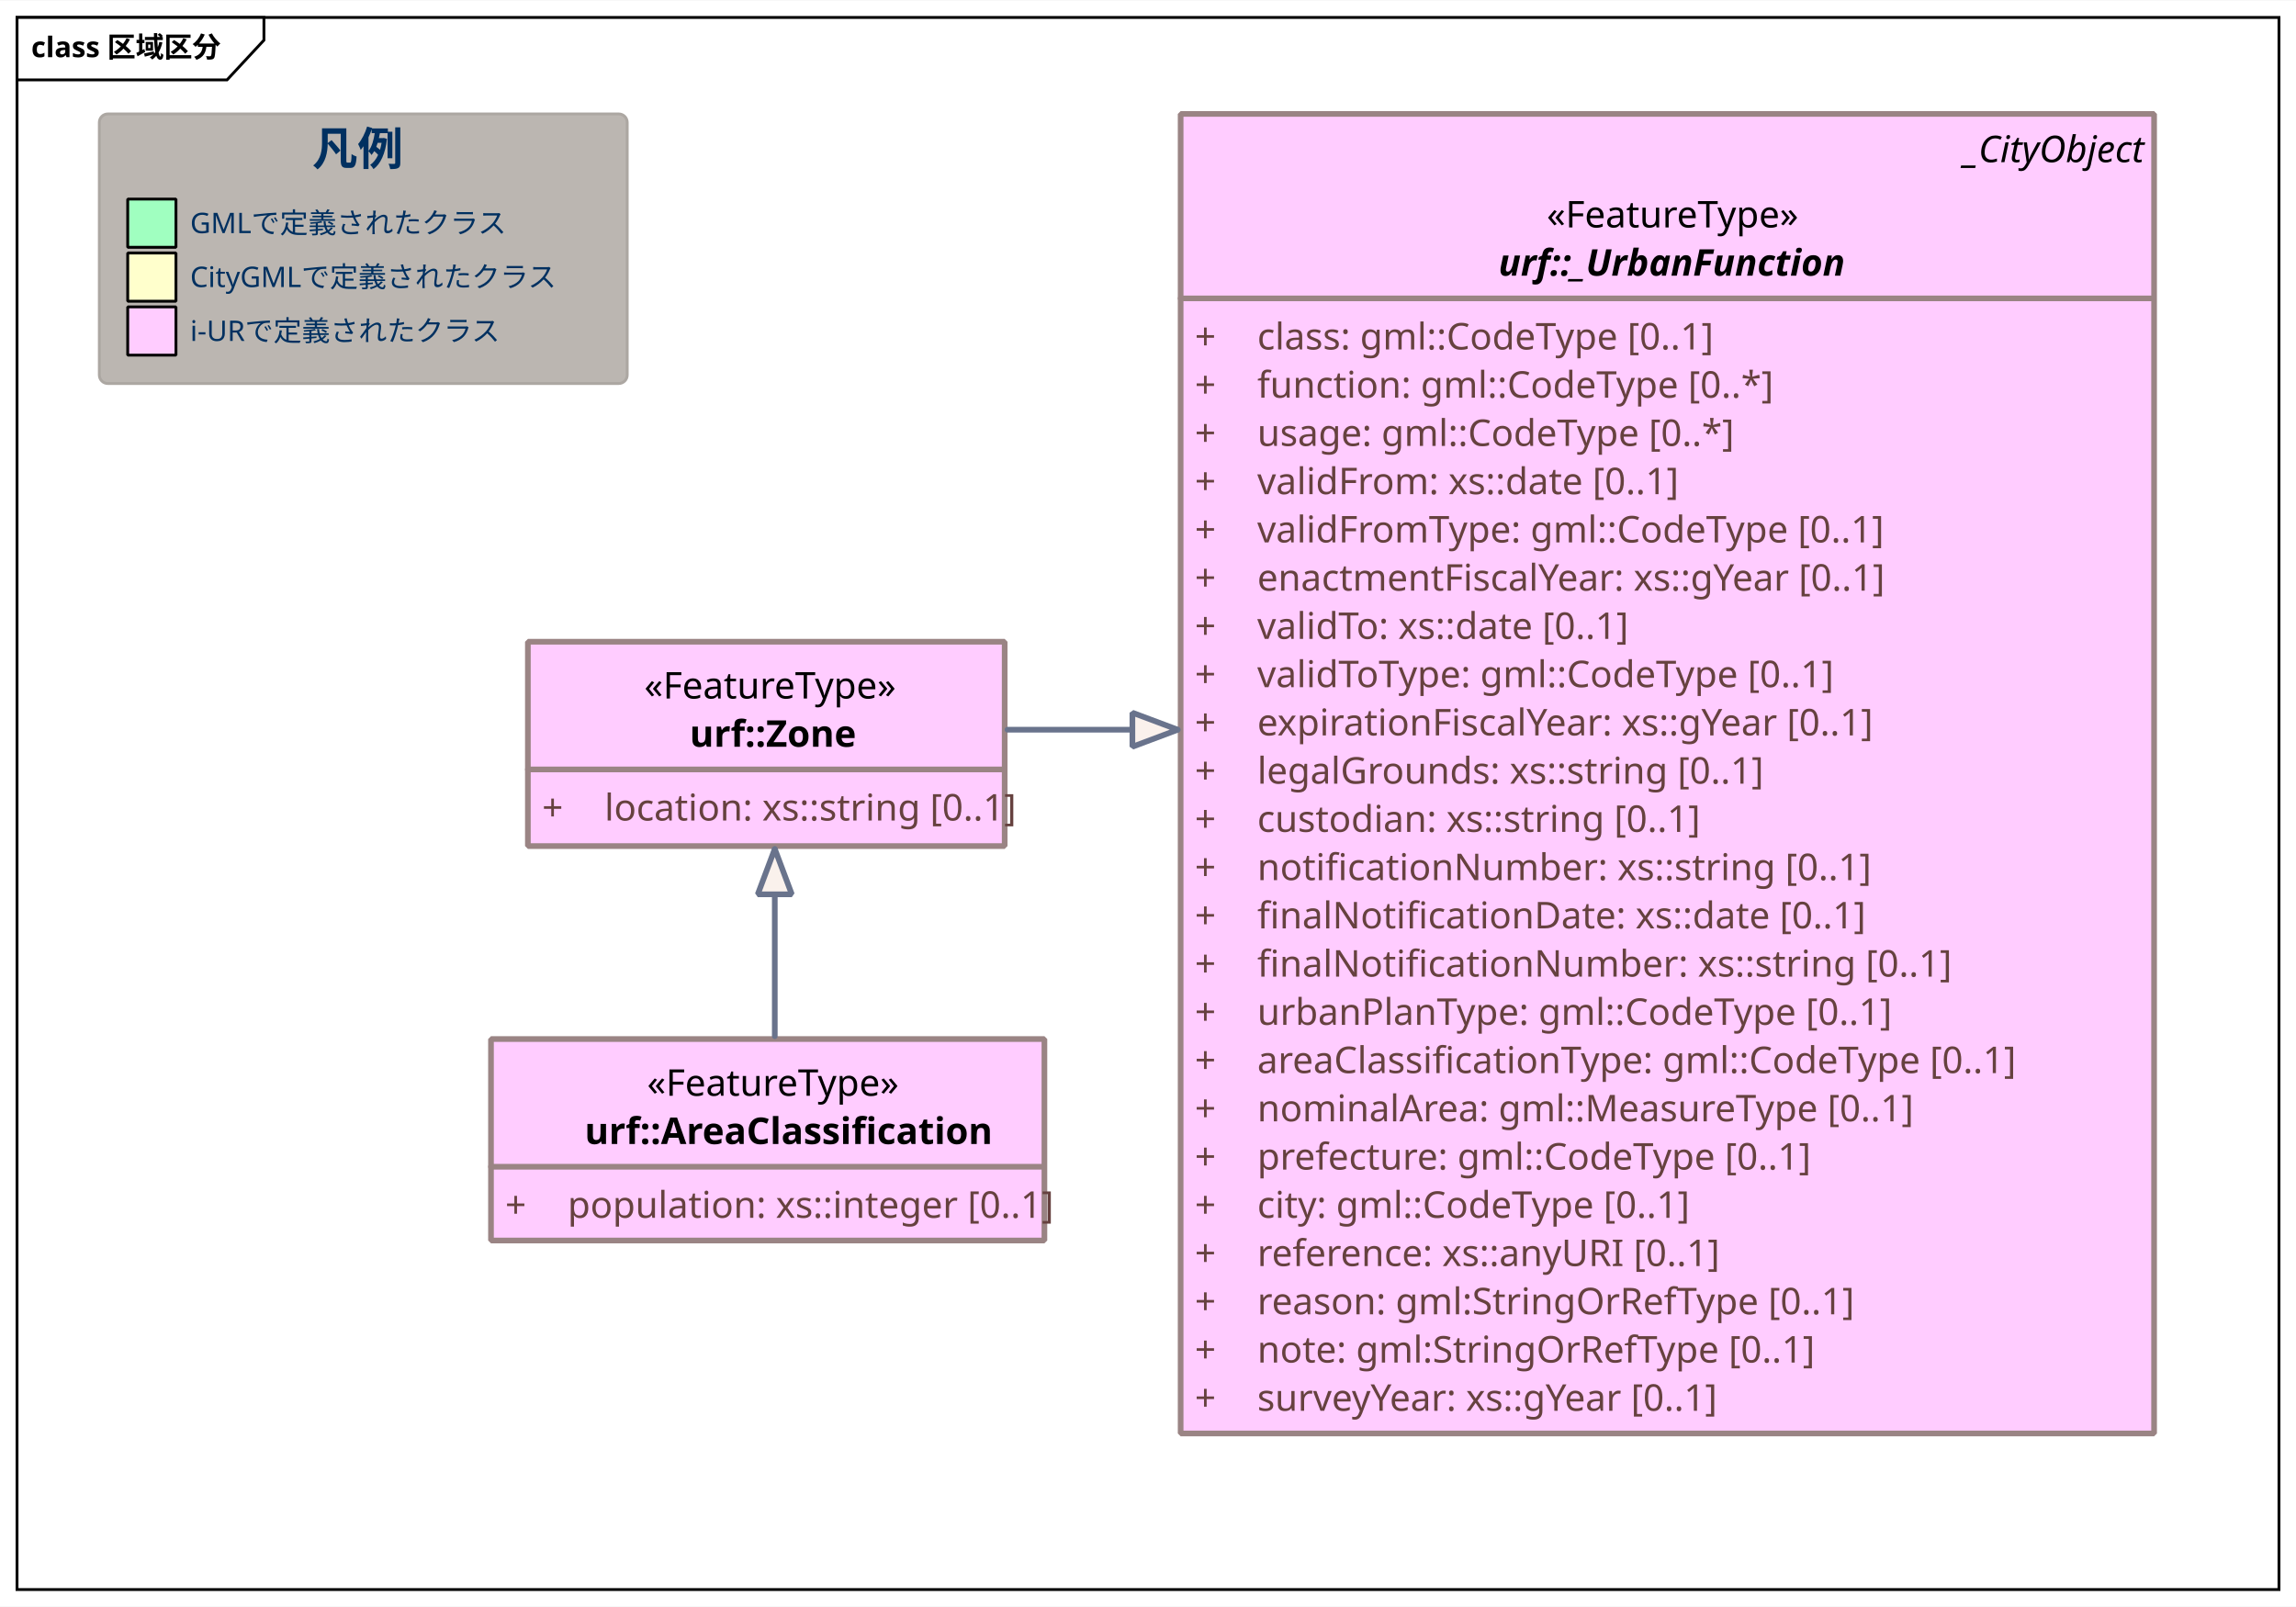
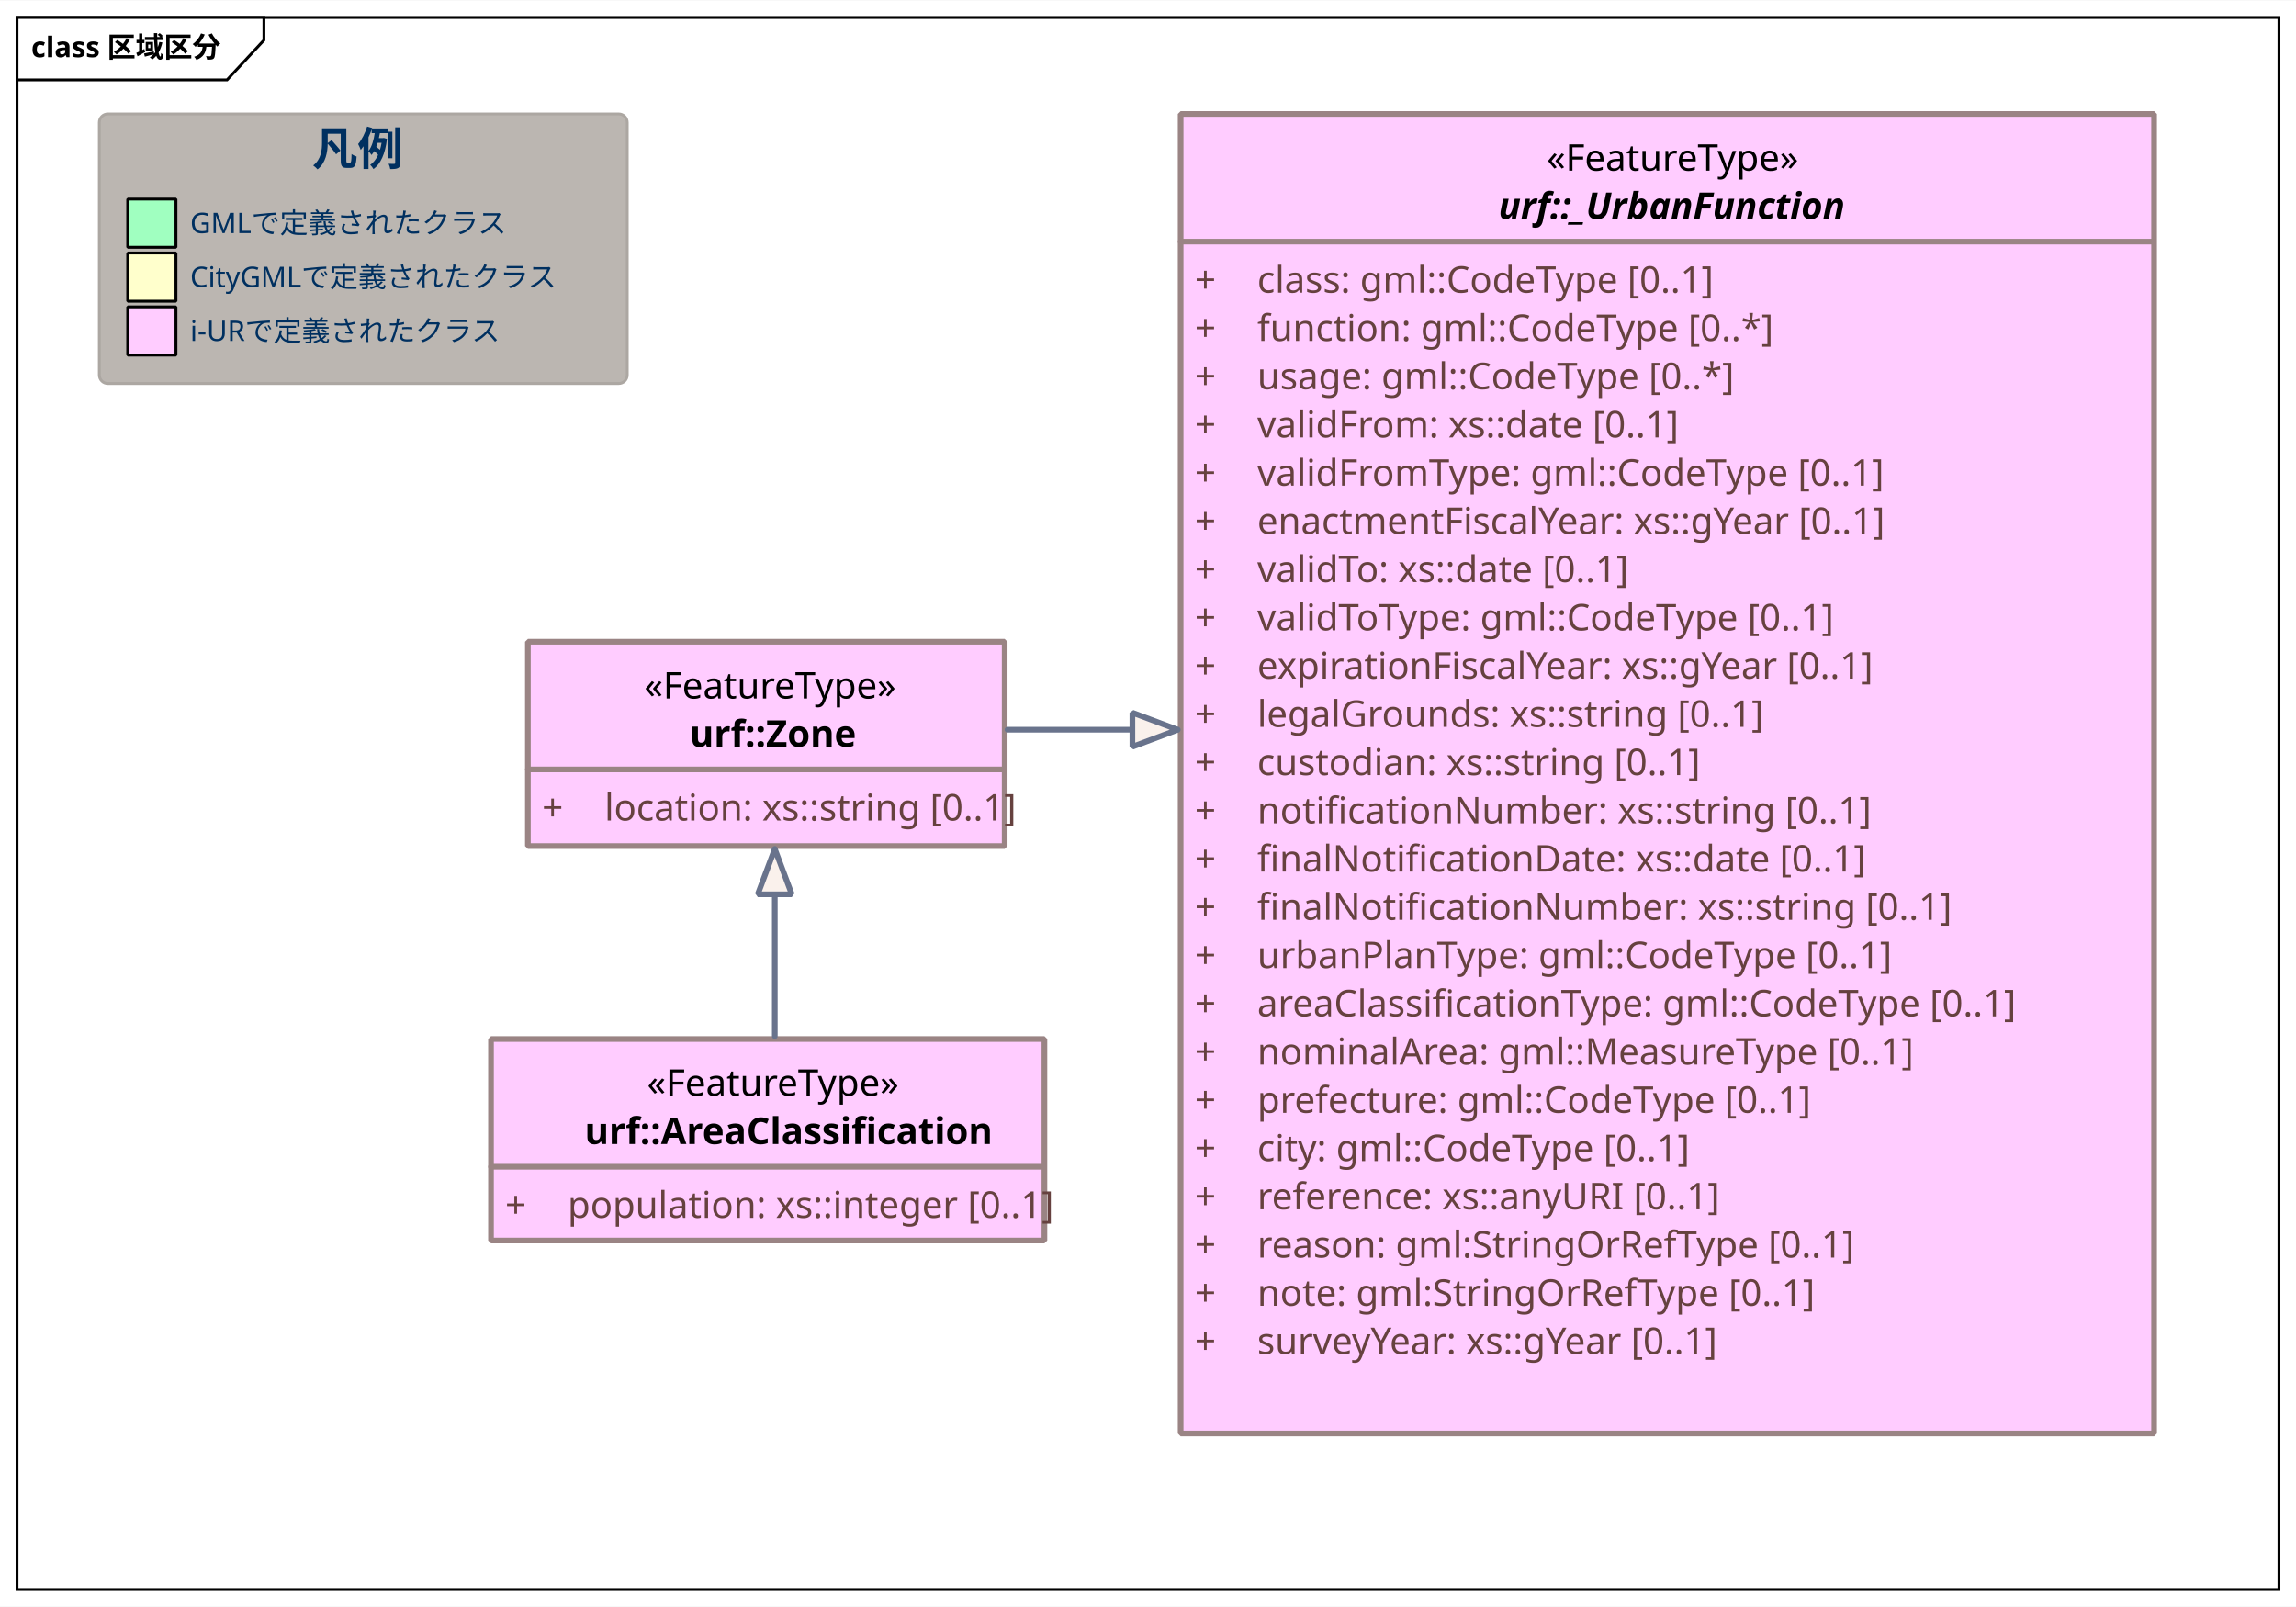
<svg xmlns="http://www.w3.org/2000/svg" width="21.40cm" height="14.98cm" viewBox="0 0 809 566">
  <g style="fill:#FFFFFF;fill-opacity:1.00;">
    <rect x="0" y="0" width="809" height="566" shape-rendering="auto" />
  </g>
  <g style="stroke-width:1;stroke-linecap:square;stroke-linejoin:miter; fill:#000000;fill-opacity:0.00; stroke:#000000; stroke-opacity:1.00">
    <path d="M 6 6 L 6 560 L 803 560 L 803 6 L 6 6" shape-rendering="auto" />
  </g>
  <g style="stroke-width:1;stroke-linecap:square;stroke-linejoin:miter; fill:#FFFFFF;fill-opacity:1.00; stroke:#000000; stroke-opacity:1.00">
    <polygon points="6 28 80 28 93 14 93 6 6 6 6 28" shape-rendering="auto" style="fill-rule:evenodd;" />
  </g>
  <g style="stroke-width:1;stroke-linecap:square;stroke-linejoin:miter; fill:#000000;fill-opacity:1.00; stroke:#000000; stroke-opacity:0.00">
    <text x="11.00" y="20.00" textLength="67" style="font-family:メイリオ; font-weight:700; font-style:normal; font-size:10px; fill:#000000;fill-opacity:1.00; stroke:#000000; stroke-opacity:0.00 stroke-width:0; white-space: pre;" xml:space="preserve" transform="rotate(-0.00 11.00 20.00)">class 区域区分</text>
  </g>
  <g style="stroke-width:2;stroke-linecap:round;stroke-linejoin:bevel; fill:#FFCCFF;fill-opacity:1.00; stroke:#9A8484; stroke-opacity:1.00">
    <rect x="416" y="40" width="343" height="465" rx="0.00" shape-rendering="auto" />
  </g>
  <g style="stroke-width:1;stroke-linecap:round;stroke-linejoin:bevel; fill:#000000;fill-opacity:1.00; stroke:#000000; stroke-opacity:0.00">
-     <text x="692.00" y="57.00" textLength="64" style="font-family:Yu Gothic UI; font-weight:400; font-style:italic; font-size:13px; fill:#000000;fill-opacity:1.00; stroke:#000000; stroke-opacity:0.00 stroke-width:0; white-space: pre;" xml:space="preserve" transform="rotate(-0.00 692.00 57.00)">_CityObject</text>
-     <text x="545.00" y="80.00" textLength="85" style="font-family:Yu Gothic UI; font-weight:400; font-style:normal; font-size:13px; fill:#000000;fill-opacity:1.00; stroke:#000000; stroke-opacity:0.00 stroke-width:0; white-space: pre;" xml:space="preserve" transform="rotate(-0.00 545.00 80.00)">«FeatureType»</text>
-     <text x="528.00" y="97.00" textLength="118" style="font-family:Yu Gothic UI; font-weight:700; font-style:italic; font-size:13px; fill:#000000;fill-opacity:1.00; stroke:#000000; stroke-opacity:0.00 stroke-width:0; white-space: pre;" xml:space="preserve" transform="rotate(-0.00 528.00 97.00)">urf::_UrbanFunction</text>
+     <text x="545.00" y="60.00" textLength="85" style="font-family:Yu Gothic UI; font-weight:400; font-style:normal; font-size:13px; fill:#000000;fill-opacity:1.00; stroke:#000000; stroke-opacity:0.00 stroke-width:0; white-space: pre;" xml:space="preserve" transform="rotate(-0.00 545.00 60.00)">«FeatureType»</text>
+     <text x="528.00" y="77.00" textLength="118" style="font-family:Yu Gothic UI; font-weight:700; font-style:italic; font-size:13px; fill:#000000;fill-opacity:1.00; stroke:#000000; stroke-opacity:0.00 stroke-width:0; white-space: pre;" xml:space="preserve" transform="rotate(-0.00 528.00 77.00)">urf::_UrbanFunction</text>
  </g>
  <g style="stroke-width:2;stroke-linecap:round;stroke-linejoin:bevel; fill:#000000;fill-opacity:0.00; stroke:#9A8484; stroke-opacity:1.00">
-     <path d="M 416 105 L 758 105" shape-rendering="auto" />
+     <path d="M 416 85 L 758 85" shape-rendering="auto" />
  </g>
  <g style="stroke-width:1;stroke-linecap:round;stroke-linejoin:bevel; fill:#66413F;fill-opacity:1.00; stroke:#000000; stroke-opacity:0.00">
-     <text x="421.00" y="123.00" textLength="13" style="font-family:Yu Gothic UI; font-weight:400; font-style:normal; font-size:13px; fill:#66413F;fill-opacity:1.00; stroke:#000000; stroke-opacity:0.00 stroke-width:0; white-space: pre;" xml:space="preserve" transform="rotate(-0.00 421.00 123.00)">+ </text>
-     <text x="443.00" y="123.00" textLength="154" style="font-family:Yu Gothic UI; font-weight:400; font-style:normal; font-size:13px; fill:#66413F;fill-opacity:1.00; stroke:#000000; stroke-opacity:0.00 stroke-width:0; white-space: pre;" xml:space="preserve" transform="rotate(-0.00 443.00 123.00)">class: gml::CodeType [0..1]</text>
-     <text x="421.00" y="140.00" textLength="13" style="font-family:Yu Gothic UI; font-weight:400; font-style:normal; font-size:13px; fill:#66413F;fill-opacity:1.00; stroke:#000000; stroke-opacity:0.00 stroke-width:0; white-space: pre;" xml:space="preserve" transform="rotate(-0.00 421.00 140.00)">+ </text>
-     <text x="443.00" y="140.00" textLength="170" style="font-family:Yu Gothic UI; font-weight:400; font-style:normal; font-size:13px; fill:#66413F;fill-opacity:1.00; stroke:#000000; stroke-opacity:0.00 stroke-width:0; white-space: pre;" xml:space="preserve" transform="rotate(-0.00 443.00 140.00)">function: gml::CodeType [0..*]</text>
-     <text x="421.00" y="157.00" textLength="13" style="font-family:Yu Gothic UI; font-weight:400; font-style:normal; font-size:13px; fill:#66413F;fill-opacity:1.00; stroke:#000000; stroke-opacity:0.00 stroke-width:0; white-space: pre;" xml:space="preserve" transform="rotate(-0.00 421.00 157.00)">+ </text>
-     <text x="443.00" y="157.00" textLength="159" style="font-family:Yu Gothic UI; font-weight:400; font-style:normal; font-size:13px; fill:#66413F;fill-opacity:1.00; stroke:#000000; stroke-opacity:0.00 stroke-width:0; white-space: pre;" xml:space="preserve" transform="rotate(-0.00 443.00 157.00)">usage: gml::CodeType [0..*]</text>
-     <text x="421.00" y="174.00" textLength="13" style="font-family:Yu Gothic UI; font-weight:400; font-style:normal; font-size:13px; fill:#66413F;fill-opacity:1.00; stroke:#000000; stroke-opacity:0.00 stroke-width:0; white-space: pre;" xml:space="preserve" transform="rotate(-0.00 421.00 174.00)">+ </text>
-     <text x="443.00" y="174.00" textLength="140" style="font-family:Yu Gothic UI; font-weight:400; font-style:normal; font-size:13px; fill:#66413F;fill-opacity:1.00; stroke:#000000; stroke-opacity:0.00 stroke-width:0; white-space: pre;" xml:space="preserve" transform="rotate(-0.00 443.00 174.00)">validFrom: xs::date [0..1]</text>
-     <text x="421.00" y="191.00" textLength="13" style="font-family:Yu Gothic UI; font-weight:400; font-style:normal; font-size:13px; fill:#66413F;fill-opacity:1.00; stroke:#000000; stroke-opacity:0.00 stroke-width:0; white-space: pre;" xml:space="preserve" transform="rotate(-0.00 421.00 191.00)">+ </text>
-     <text x="443.00" y="191.00" textLength="211" style="font-family:Yu Gothic UI; font-weight:400; font-style:normal; font-size:13px; fill:#66413F;fill-opacity:1.00; stroke:#000000; stroke-opacity:0.00 stroke-width:0; white-space: pre;" xml:space="preserve" transform="rotate(-0.00 443.00 191.00)">validFromType: gml::CodeType [0..1]</text>
-     <text x="421.00" y="208.00" textLength="13" style="font-family:Yu Gothic UI; font-weight:400; font-style:normal; font-size:13px; fill:#66413F;fill-opacity:1.00; stroke:#000000; stroke-opacity:0.00 stroke-width:0; white-space: pre;" xml:space="preserve" transform="rotate(-0.00 421.00 208.00)">+ </text>
-     <text x="443.00" y="208.00" textLength="208" style="font-family:Yu Gothic UI; font-weight:400; font-style:normal; font-size:13px; fill:#66413F;fill-opacity:1.00; stroke:#000000; stroke-opacity:0.00 stroke-width:0; white-space: pre;" xml:space="preserve" transform="rotate(-0.00 443.00 208.00)">enactmentFiscalYear: xs::gYear [0..1]</text>
-     <text x="421.00" y="225.00" textLength="13" style="font-family:Yu Gothic UI; font-weight:400; font-style:normal; font-size:13px; fill:#66413F;fill-opacity:1.00; stroke:#000000; stroke-opacity:0.00 stroke-width:0; white-space: pre;" xml:space="preserve" transform="rotate(-0.00 421.00 225.00)">+ </text>
-     <text x="443.00" y="225.00" textLength="125" style="font-family:Yu Gothic UI; font-weight:400; font-style:normal; font-size:13px; fill:#66413F;fill-opacity:1.00; stroke:#000000; stroke-opacity:0.00 stroke-width:0; white-space: pre;" xml:space="preserve" transform="rotate(-0.00 443.00 225.00)">validTo: xs::date [0..1]</text>
-     <text x="421.00" y="242.00" textLength="13" style="font-family:Yu Gothic UI; font-weight:400; font-style:normal; font-size:13px; fill:#66413F;fill-opacity:1.00; stroke:#000000; stroke-opacity:0.00 stroke-width:0; white-space: pre;" xml:space="preserve" transform="rotate(-0.00 421.00 242.00)">+ </text>
-     <text x="443.00" y="242.00" textLength="196" style="font-family:Yu Gothic UI; font-weight:400; font-style:normal; font-size:13px; fill:#66413F;fill-opacity:1.00; stroke:#000000; stroke-opacity:0.00 stroke-width:0; white-space: pre;" xml:space="preserve" transform="rotate(-0.00 443.00 242.00)">validToType: gml::CodeType [0..1]</text>
-     <text x="421.00" y="259.00" textLength="13" style="font-family:Yu Gothic UI; font-weight:400; font-style:normal; font-size:13px; fill:#66413F;fill-opacity:1.00; stroke:#000000; stroke-opacity:0.00 stroke-width:0; white-space: pre;" xml:space="preserve" transform="rotate(-0.00 421.00 259.00)">+ </text>
-     <text x="443.00" y="259.00" textLength="206" style="font-family:Yu Gothic UI; font-weight:400; font-style:normal; font-size:13px; fill:#66413F;fill-opacity:1.00; stroke:#000000; stroke-opacity:0.00 stroke-width:0; white-space: pre;" xml:space="preserve" transform="rotate(-0.00 443.00 259.00)">expirationFiscalYear: xs::gYear [0..1]</text>
-     <text x="421.00" y="276.00" textLength="13" style="font-family:Yu Gothic UI; font-weight:400; font-style:normal; font-size:13px; fill:#66413F;fill-opacity:1.00; stroke:#000000; stroke-opacity:0.00 stroke-width:0; white-space: pre;" xml:space="preserve" transform="rotate(-0.00 421.00 276.00)">+ </text>
-     <text x="443.00" y="276.00" textLength="168" style="font-family:Yu Gothic UI; font-weight:400; font-style:normal; font-size:13px; fill:#66413F;fill-opacity:1.00; stroke:#000000; stroke-opacity:0.00 stroke-width:0; white-space: pre;" xml:space="preserve" transform="rotate(-0.00 443.00 276.00)">legalGrounds: xs::string [0..1]</text>
-     <text x="421.00" y="293.00" textLength="13" style="font-family:Yu Gothic UI; font-weight:400; font-style:normal; font-size:13px; fill:#66413F;fill-opacity:1.00; stroke:#000000; stroke-opacity:0.00 stroke-width:0; white-space: pre;" xml:space="preserve" transform="rotate(-0.00 421.00 293.00)">+ </text>
-     <text x="443.00" y="293.00" textLength="146" style="font-family:Yu Gothic UI; font-weight:400; font-style:normal; font-size:13px; fill:#66413F;fill-opacity:1.00; stroke:#000000; stroke-opacity:0.00 stroke-width:0; white-space: pre;" xml:space="preserve" transform="rotate(-0.00 443.00 293.00)">custodian: xs::string [0..1]</text>
-     <text x="421.00" y="310.00" textLength="13" style="font-family:Yu Gothic UI; font-weight:400; font-style:normal; font-size:13px; fill:#66413F;fill-opacity:1.00; stroke:#000000; stroke-opacity:0.00 stroke-width:0; white-space: pre;" xml:space="preserve" transform="rotate(-0.00 421.00 310.00)">+ </text>
-     <text x="443.00" y="310.00" textLength="202" style="font-family:Yu Gothic UI; font-weight:400; font-style:normal; font-size:13px; fill:#66413F;fill-opacity:1.00; stroke:#000000; stroke-opacity:0.00 stroke-width:0; white-space: pre;" xml:space="preserve" transform="rotate(-0.00 443.00 310.00)">notificationNumber: xs::string [0..1]</text>
-     <text x="421.00" y="327.00" textLength="13" style="font-family:Yu Gothic UI; font-weight:400; font-style:normal; font-size:13px; fill:#66413F;fill-opacity:1.00; stroke:#000000; stroke-opacity:0.00 stroke-width:0; white-space: pre;" xml:space="preserve" transform="rotate(-0.00 421.00 327.00)">+ </text>
-     <text x="443.00" y="327.00" textLength="201" style="font-family:Yu Gothic UI; font-weight:400; font-style:normal; font-size:13px; fill:#66413F;fill-opacity:1.00; stroke:#000000; stroke-opacity:0.00 stroke-width:0; white-space: pre;" xml:space="preserve" transform="rotate(-0.00 443.00 327.00)">finalNotificationDate: xs::date [0..1]</text>
-     <text x="421.00" y="344.00" textLength="13" style="font-family:Yu Gothic UI; font-weight:400; font-style:normal; font-size:13px; fill:#66413F;fill-opacity:1.00; stroke:#000000; stroke-opacity:0.00 stroke-width:0; white-space: pre;" xml:space="preserve" transform="rotate(-0.00 421.00 344.00)">+ </text>
-     <text x="443.00" y="344.00" textLength="229" style="font-family:Yu Gothic UI; font-weight:400; font-style:normal; font-size:13px; fill:#66413F;fill-opacity:1.00; stroke:#000000; stroke-opacity:0.00 stroke-width:0; white-space: pre;" xml:space="preserve" transform="rotate(-0.00 443.00 344.00)">finalNotificationNumber: xs::string [0..1]</text>
-     <text x="421.00" y="361.00" textLength="13" style="font-family:Yu Gothic UI; font-weight:400; font-style:normal; font-size:13px; fill:#66413F;fill-opacity:1.00; stroke:#000000; stroke-opacity:0.00 stroke-width:0; white-space: pre;" xml:space="preserve" transform="rotate(-0.00 421.00 361.00)">+ </text>
-     <text x="443.00" y="361.00" textLength="212" style="font-family:Yu Gothic UI; font-weight:400; font-style:normal; font-size:13px; fill:#66413F;fill-opacity:1.00; stroke:#000000; stroke-opacity:0.00 stroke-width:0; white-space: pre;" xml:space="preserve" transform="rotate(-0.00 443.00 361.00)">urbanPlanType: gml::CodeType [0..1]</text>
-     <text x="421.00" y="378.00" textLength="13" style="font-family:Yu Gothic UI; font-weight:400; font-style:normal; font-size:13px; fill:#66413F;fill-opacity:1.00; stroke:#000000; stroke-opacity:0.00 stroke-width:0; white-space: pre;" xml:space="preserve" transform="rotate(-0.00 421.00 378.00)">+ </text>
-     <text x="443.00" y="378.00" textLength="255" style="font-family:Yu Gothic UI; font-weight:400; font-style:normal; font-size:13px; fill:#66413F;fill-opacity:1.00; stroke:#000000; stroke-opacity:0.00 stroke-width:0; white-space: pre;" xml:space="preserve" transform="rotate(-0.00 443.00 378.00)">areaClassificationType: gml::CodeType [0..1]</text>
-     <text x="421.00" y="395.00" textLength="13" style="font-family:Yu Gothic UI; font-weight:400; font-style:normal; font-size:13px; fill:#66413F;fill-opacity:1.00; stroke:#000000; stroke-opacity:0.00 stroke-width:0; white-space: pre;" xml:space="preserve" transform="rotate(-0.00 421.00 395.00)">+ </text>
-     <text x="443.00" y="395.00" textLength="219" style="font-family:Yu Gothic UI; font-weight:400; font-style:normal; font-size:13px; fill:#66413F;fill-opacity:1.00; stroke:#000000; stroke-opacity:0.00 stroke-width:0; white-space: pre;" xml:space="preserve" transform="rotate(-0.00 443.00 395.00)">nominalArea: gml::MeasureType [0..1]</text>
-     <text x="421.00" y="412.00" textLength="13" style="font-family:Yu Gothic UI; font-weight:400; font-style:normal; font-size:13px; fill:#66413F;fill-opacity:1.00; stroke:#000000; stroke-opacity:0.00 stroke-width:0; white-space: pre;" xml:space="preserve" transform="rotate(-0.00 421.00 412.00)">+ </text>
-     <text x="443.00" y="412.00" textLength="186" style="font-family:Yu Gothic UI; font-weight:400; font-style:normal; font-size:13px; fill:#66413F;fill-opacity:1.00; stroke:#000000; stroke-opacity:0.00 stroke-width:0; white-space: pre;" xml:space="preserve" transform="rotate(-0.00 443.00 412.00)">prefecture: gml::CodeType [0..1]</text>
-     <text x="421.00" y="429.00" textLength="13" style="font-family:Yu Gothic UI; font-weight:400; font-style:normal; font-size:13px; fill:#66413F;fill-opacity:1.00; stroke:#000000; stroke-opacity:0.00 stroke-width:0; white-space: pre;" xml:space="preserve" transform="rotate(-0.00 421.00 429.00)">+ </text>
-     <text x="443.00" y="429.00" textLength="145" style="font-family:Yu Gothic UI; font-weight:400; font-style:normal; font-size:13px; fill:#66413F;fill-opacity:1.00; stroke:#000000; stroke-opacity:0.00 stroke-width:0; white-space: pre;" xml:space="preserve" transform="rotate(-0.00 443.00 429.00)">city: gml::CodeType [0..1]</text>
-     <text x="421.00" y="446.00" textLength="13" style="font-family:Yu Gothic UI; font-weight:400; font-style:normal; font-size:13px; fill:#66413F;fill-opacity:1.00; stroke:#000000; stroke-opacity:0.00 stroke-width:0; white-space: pre;" xml:space="preserve" transform="rotate(-0.00 421.00 446.00)">+ </text>
-     <text x="443.00" y="446.00" textLength="152" style="font-family:Yu Gothic UI; font-weight:400; font-style:normal; font-size:13px; fill:#66413F;fill-opacity:1.00; stroke:#000000; stroke-opacity:0.00 stroke-width:0; white-space: pre;" xml:space="preserve" transform="rotate(-0.00 443.00 446.00)">reference: xs::anyURI [0..1]</text>
-     <text x="421.00" y="463.00" textLength="13" style="font-family:Yu Gothic UI; font-weight:400; font-style:normal; font-size:13px; fill:#66413F;fill-opacity:1.00; stroke:#000000; stroke-opacity:0.00 stroke-width:0; white-space: pre;" xml:space="preserve" transform="rotate(-0.00 421.00 463.00)">+ </text>
-     <text x="443.00" y="463.00" textLength="200" style="font-family:Yu Gothic UI; font-weight:400; font-style:normal; font-size:13px; fill:#66413F;fill-opacity:1.00; stroke:#000000; stroke-opacity:0.00 stroke-width:0; white-space: pre;" xml:space="preserve" transform="rotate(-0.00 443.00 463.00)">reason: gml:StringOrRefType [0..1]</text>
-     <text x="421.00" y="480.00" textLength="13" style="font-family:Yu Gothic UI; font-weight:400; font-style:normal; font-size:13px; fill:#66413F;fill-opacity:1.00; stroke:#000000; stroke-opacity:0.00 stroke-width:0; white-space: pre;" xml:space="preserve" transform="rotate(-0.00 421.00 480.00)">+ </text>
-     <text x="443.00" y="480.00" textLength="186" style="font-family:Yu Gothic UI; font-weight:400; font-style:normal; font-size:13px; fill:#66413F;fill-opacity:1.00; stroke:#000000; stroke-opacity:0.00 stroke-width:0; white-space: pre;" xml:space="preserve" transform="rotate(-0.00 443.00 480.00)">note: gml:StringOrRefType [0..1]</text>
-     <text x="421.00" y="497.00" textLength="13" style="font-family:Yu Gothic UI; font-weight:400; font-style:normal; font-size:13px; fill:#66413F;fill-opacity:1.00; stroke:#000000; stroke-opacity:0.00 stroke-width:0; white-space: pre;" xml:space="preserve" transform="rotate(-0.00 421.00 497.00)">+ </text>
-     <text x="443.00" y="497.00" textLength="154" style="font-family:Yu Gothic UI; font-weight:400; font-style:normal; font-size:13px; fill:#66413F;fill-opacity:1.00; stroke:#000000; stroke-opacity:0.00 stroke-width:0; white-space: pre;" xml:space="preserve" transform="rotate(-0.00 443.00 497.00)">surveyYear: xs::gYear [0..1]</text>
+     <text x="421.00" y="103.00" textLength="13" style="font-family:Yu Gothic UI; font-weight:400; font-style:normal; font-size:13px; fill:#66413F;fill-opacity:1.00; stroke:#000000; stroke-opacity:0.00 stroke-width:0; white-space: pre;" xml:space="preserve" transform="rotate(-0.00 421.00 103.00)">+ </text>
+     <text x="443.00" y="103.00" textLength="154" style="font-family:Yu Gothic UI; font-weight:400; font-style:normal; font-size:13px; fill:#66413F;fill-opacity:1.00; stroke:#000000; stroke-opacity:0.00 stroke-width:0; white-space: pre;" xml:space="preserve" transform="rotate(-0.00 443.00 103.00)">class: gml::CodeType [0..1]</text>
+     <text x="421.00" y="120.00" textLength="13" style="font-family:Yu Gothic UI; font-weight:400; font-style:normal; font-size:13px; fill:#66413F;fill-opacity:1.00; stroke:#000000; stroke-opacity:0.00 stroke-width:0; white-space: pre;" xml:space="preserve" transform="rotate(-0.00 421.00 120.00)">+ </text>
+     <text x="443.00" y="120.00" textLength="170" style="font-family:Yu Gothic UI; font-weight:400; font-style:normal; font-size:13px; fill:#66413F;fill-opacity:1.00; stroke:#000000; stroke-opacity:0.00 stroke-width:0; white-space: pre;" xml:space="preserve" transform="rotate(-0.00 443.00 120.00)">function: gml::CodeType [0..*]</text>
+     <text x="421.00" y="137.00" textLength="13" style="font-family:Yu Gothic UI; font-weight:400; font-style:normal; font-size:13px; fill:#66413F;fill-opacity:1.00; stroke:#000000; stroke-opacity:0.00 stroke-width:0; white-space: pre;" xml:space="preserve" transform="rotate(-0.00 421.00 137.00)">+ </text>
+     <text x="443.00" y="137.00" textLength="159" style="font-family:Yu Gothic UI; font-weight:400; font-style:normal; font-size:13px; fill:#66413F;fill-opacity:1.00; stroke:#000000; stroke-opacity:0.00 stroke-width:0; white-space: pre;" xml:space="preserve" transform="rotate(-0.00 443.00 137.00)">usage: gml::CodeType [0..*]</text>
+     <text x="421.00" y="154.00" textLength="13" style="font-family:Yu Gothic UI; font-weight:400; font-style:normal; font-size:13px; fill:#66413F;fill-opacity:1.00; stroke:#000000; stroke-opacity:0.00 stroke-width:0; white-space: pre;" xml:space="preserve" transform="rotate(-0.00 421.00 154.00)">+ </text>
+     <text x="443.00" y="154.00" textLength="140" style="font-family:Yu Gothic UI; font-weight:400; font-style:normal; font-size:13px; fill:#66413F;fill-opacity:1.00; stroke:#000000; stroke-opacity:0.00 stroke-width:0; white-space: pre;" xml:space="preserve" transform="rotate(-0.00 443.00 154.00)">validFrom: xs::date [0..1]</text>
+     <text x="421.00" y="171.00" textLength="13" style="font-family:Yu Gothic UI; font-weight:400; font-style:normal; font-size:13px; fill:#66413F;fill-opacity:1.00; stroke:#000000; stroke-opacity:0.00 stroke-width:0; white-space: pre;" xml:space="preserve" transform="rotate(-0.00 421.00 171.00)">+ </text>
+     <text x="443.00" y="171.00" textLength="211" style="font-family:Yu Gothic UI; font-weight:400; font-style:normal; font-size:13px; fill:#66413F;fill-opacity:1.00; stroke:#000000; stroke-opacity:0.00 stroke-width:0; white-space: pre;" xml:space="preserve" transform="rotate(-0.00 443.00 171.00)">validFromType: gml::CodeType [0..1]</text>
+     <text x="421.00" y="188.00" textLength="13" style="font-family:Yu Gothic UI; font-weight:400; font-style:normal; font-size:13px; fill:#66413F;fill-opacity:1.00; stroke:#000000; stroke-opacity:0.00 stroke-width:0; white-space: pre;" xml:space="preserve" transform="rotate(-0.00 421.00 188.00)">+ </text>
+     <text x="443.00" y="188.00" textLength="208" style="font-family:Yu Gothic UI; font-weight:400; font-style:normal; font-size:13px; fill:#66413F;fill-opacity:1.00; stroke:#000000; stroke-opacity:0.00 stroke-width:0; white-space: pre;" xml:space="preserve" transform="rotate(-0.00 443.00 188.00)">enactmentFiscalYear: xs::gYear [0..1]</text>
+     <text x="421.00" y="205.00" textLength="13" style="font-family:Yu Gothic UI; font-weight:400; font-style:normal; font-size:13px; fill:#66413F;fill-opacity:1.00; stroke:#000000; stroke-opacity:0.00 stroke-width:0; white-space: pre;" xml:space="preserve" transform="rotate(-0.00 421.00 205.00)">+ </text>
+     <text x="443.00" y="205.00" textLength="125" style="font-family:Yu Gothic UI; font-weight:400; font-style:normal; font-size:13px; fill:#66413F;fill-opacity:1.00; stroke:#000000; stroke-opacity:0.00 stroke-width:0; white-space: pre;" xml:space="preserve" transform="rotate(-0.00 443.00 205.00)">validTo: xs::date [0..1]</text>
+     <text x="421.00" y="222.00" textLength="13" style="font-family:Yu Gothic UI; font-weight:400; font-style:normal; font-size:13px; fill:#66413F;fill-opacity:1.00; stroke:#000000; stroke-opacity:0.00 stroke-width:0; white-space: pre;" xml:space="preserve" transform="rotate(-0.00 421.00 222.00)">+ </text>
+     <text x="443.00" y="222.00" textLength="196" style="font-family:Yu Gothic UI; font-weight:400; font-style:normal; font-size:13px; fill:#66413F;fill-opacity:1.00; stroke:#000000; stroke-opacity:0.00 stroke-width:0; white-space: pre;" xml:space="preserve" transform="rotate(-0.00 443.00 222.00)">validToType: gml::CodeType [0..1]</text>
+     <text x="421.00" y="239.00" textLength="13" style="font-family:Yu Gothic UI; font-weight:400; font-style:normal; font-size:13px; fill:#66413F;fill-opacity:1.00; stroke:#000000; stroke-opacity:0.00 stroke-width:0; white-space: pre;" xml:space="preserve" transform="rotate(-0.00 421.00 239.00)">+ </text>
+     <text x="443.00" y="239.00" textLength="206" style="font-family:Yu Gothic UI; font-weight:400; font-style:normal; font-size:13px; fill:#66413F;fill-opacity:1.00; stroke:#000000; stroke-opacity:0.00 stroke-width:0; white-space: pre;" xml:space="preserve" transform="rotate(-0.00 443.00 239.00)">expirationFiscalYear: xs::gYear [0..1]</text>
+     <text x="421.00" y="256.00" textLength="13" style="font-family:Yu Gothic UI; font-weight:400; font-style:normal; font-size:13px; fill:#66413F;fill-opacity:1.00; stroke:#000000; stroke-opacity:0.00 stroke-width:0; white-space: pre;" xml:space="preserve" transform="rotate(-0.00 421.00 256.00)">+ </text>
+     <text x="443.00" y="256.00" textLength="168" style="font-family:Yu Gothic UI; font-weight:400; font-style:normal; font-size:13px; fill:#66413F;fill-opacity:1.00; stroke:#000000; stroke-opacity:0.00 stroke-width:0; white-space: pre;" xml:space="preserve" transform="rotate(-0.00 443.00 256.00)">legalGrounds: xs::string [0..1]</text>
+     <text x="421.00" y="273.00" textLength="13" style="font-family:Yu Gothic UI; font-weight:400; font-style:normal; font-size:13px; fill:#66413F;fill-opacity:1.00; stroke:#000000; stroke-opacity:0.00 stroke-width:0; white-space: pre;" xml:space="preserve" transform="rotate(-0.00 421.00 273.00)">+ </text>
+     <text x="443.00" y="273.00" textLength="146" style="font-family:Yu Gothic UI; font-weight:400; font-style:normal; font-size:13px; fill:#66413F;fill-opacity:1.00; stroke:#000000; stroke-opacity:0.00 stroke-width:0; white-space: pre;" xml:space="preserve" transform="rotate(-0.00 443.00 273.00)">custodian: xs::string [0..1]</text>
+     <text x="421.00" y="290.00" textLength="13" style="font-family:Yu Gothic UI; font-weight:400; font-style:normal; font-size:13px; fill:#66413F;fill-opacity:1.00; stroke:#000000; stroke-opacity:0.00 stroke-width:0; white-space: pre;" xml:space="preserve" transform="rotate(-0.00 421.00 290.00)">+ </text>
+     <text x="443.00" y="290.00" textLength="202" style="font-family:Yu Gothic UI; font-weight:400; font-style:normal; font-size:13px; fill:#66413F;fill-opacity:1.00; stroke:#000000; stroke-opacity:0.00 stroke-width:0; white-space: pre;" xml:space="preserve" transform="rotate(-0.00 443.00 290.00)">notificationNumber: xs::string [0..1]</text>
+     <text x="421.00" y="307.00" textLength="13" style="font-family:Yu Gothic UI; font-weight:400; font-style:normal; font-size:13px; fill:#66413F;fill-opacity:1.00; stroke:#000000; stroke-opacity:0.00 stroke-width:0; white-space: pre;" xml:space="preserve" transform="rotate(-0.00 421.00 307.00)">+ </text>
+     <text x="443.00" y="307.00" textLength="201" style="font-family:Yu Gothic UI; font-weight:400; font-style:normal; font-size:13px; fill:#66413F;fill-opacity:1.00; stroke:#000000; stroke-opacity:0.00 stroke-width:0; white-space: pre;" xml:space="preserve" transform="rotate(-0.00 443.00 307.00)">finalNotificationDate: xs::date [0..1]</text>
+     <text x="421.00" y="324.00" textLength="13" style="font-family:Yu Gothic UI; font-weight:400; font-style:normal; font-size:13px; fill:#66413F;fill-opacity:1.00; stroke:#000000; stroke-opacity:0.00 stroke-width:0; white-space: pre;" xml:space="preserve" transform="rotate(-0.00 421.00 324.00)">+ </text>
+     <text x="443.00" y="324.00" textLength="229" style="font-family:Yu Gothic UI; font-weight:400; font-style:normal; font-size:13px; fill:#66413F;fill-opacity:1.00; stroke:#000000; stroke-opacity:0.00 stroke-width:0; white-space: pre;" xml:space="preserve" transform="rotate(-0.00 443.00 324.00)">finalNotificationNumber: xs::string [0..1]</text>
+     <text x="421.00" y="341.00" textLength="13" style="font-family:Yu Gothic UI; font-weight:400; font-style:normal; font-size:13px; fill:#66413F;fill-opacity:1.00; stroke:#000000; stroke-opacity:0.00 stroke-width:0; white-space: pre;" xml:space="preserve" transform="rotate(-0.00 421.00 341.00)">+ </text>
+     <text x="443.00" y="341.00" textLength="212" style="font-family:Yu Gothic UI; font-weight:400; font-style:normal; font-size:13px; fill:#66413F;fill-opacity:1.00; stroke:#000000; stroke-opacity:0.00 stroke-width:0; white-space: pre;" xml:space="preserve" transform="rotate(-0.00 443.00 341.00)">urbanPlanType: gml::CodeType [0..1]</text>
+     <text x="421.00" y="358.00" textLength="13" style="font-family:Yu Gothic UI; font-weight:400; font-style:normal; font-size:13px; fill:#66413F;fill-opacity:1.00; stroke:#000000; stroke-opacity:0.00 stroke-width:0; white-space: pre;" xml:space="preserve" transform="rotate(-0.00 421.00 358.00)">+ </text>
+     <text x="443.00" y="358.00" textLength="255" style="font-family:Yu Gothic UI; font-weight:400; font-style:normal; font-size:13px; fill:#66413F;fill-opacity:1.00; stroke:#000000; stroke-opacity:0.00 stroke-width:0; white-space: pre;" xml:space="preserve" transform="rotate(-0.00 443.00 358.00)">areaClassificationType: gml::CodeType [0..1]</text>
+     <text x="421.00" y="375.00" textLength="13" style="font-family:Yu Gothic UI; font-weight:400; font-style:normal; font-size:13px; fill:#66413F;fill-opacity:1.00; stroke:#000000; stroke-opacity:0.00 stroke-width:0; white-space: pre;" xml:space="preserve" transform="rotate(-0.00 421.00 375.00)">+ </text>
+     <text x="443.00" y="375.00" textLength="219" style="font-family:Yu Gothic UI; font-weight:400; font-style:normal; font-size:13px; fill:#66413F;fill-opacity:1.00; stroke:#000000; stroke-opacity:0.00 stroke-width:0; white-space: pre;" xml:space="preserve" transform="rotate(-0.00 443.00 375.00)">nominalArea: gml::MeasureType [0..1]</text>
+     <text x="421.00" y="392.00" textLength="13" style="font-family:Yu Gothic UI; font-weight:400; font-style:normal; font-size:13px; fill:#66413F;fill-opacity:1.00; stroke:#000000; stroke-opacity:0.00 stroke-width:0; white-space: pre;" xml:space="preserve" transform="rotate(-0.00 421.00 392.00)">+ </text>
+     <text x="443.00" y="392.00" textLength="186" style="font-family:Yu Gothic UI; font-weight:400; font-style:normal; font-size:13px; fill:#66413F;fill-opacity:1.00; stroke:#000000; stroke-opacity:0.00 stroke-width:0; white-space: pre;" xml:space="preserve" transform="rotate(-0.00 443.00 392.00)">prefecture: gml::CodeType [0..1]</text>
+     <text x="421.00" y="409.00" textLength="13" style="font-family:Yu Gothic UI; font-weight:400; font-style:normal; font-size:13px; fill:#66413F;fill-opacity:1.00; stroke:#000000; stroke-opacity:0.00 stroke-width:0; white-space: pre;" xml:space="preserve" transform="rotate(-0.00 421.00 409.00)">+ </text>
+     <text x="443.00" y="409.00" textLength="145" style="font-family:Yu Gothic UI; font-weight:400; font-style:normal; font-size:13px; fill:#66413F;fill-opacity:1.00; stroke:#000000; stroke-opacity:0.00 stroke-width:0; white-space: pre;" xml:space="preserve" transform="rotate(-0.00 443.00 409.00)">city: gml::CodeType [0..1]</text>
+     <text x="421.00" y="426.00" textLength="13" style="font-family:Yu Gothic UI; font-weight:400; font-style:normal; font-size:13px; fill:#66413F;fill-opacity:1.00; stroke:#000000; stroke-opacity:0.00 stroke-width:0; white-space: pre;" xml:space="preserve" transform="rotate(-0.00 421.00 426.00)">+ </text>
+     <text x="443.00" y="426.00" textLength="152" style="font-family:Yu Gothic UI; font-weight:400; font-style:normal; font-size:13px; fill:#66413F;fill-opacity:1.00; stroke:#000000; stroke-opacity:0.00 stroke-width:0; white-space: pre;" xml:space="preserve" transform="rotate(-0.00 443.00 426.00)">reference: xs::anyURI [0..1]</text>
+     <text x="421.00" y="443.00" textLength="13" style="font-family:Yu Gothic UI; font-weight:400; font-style:normal; font-size:13px; fill:#66413F;fill-opacity:1.00; stroke:#000000; stroke-opacity:0.00 stroke-width:0; white-space: pre;" xml:space="preserve" transform="rotate(-0.00 421.00 443.00)">+ </text>
+     <text x="443.00" y="443.00" textLength="200" style="font-family:Yu Gothic UI; font-weight:400; font-style:normal; font-size:13px; fill:#66413F;fill-opacity:1.00; stroke:#000000; stroke-opacity:0.00 stroke-width:0; white-space: pre;" xml:space="preserve" transform="rotate(-0.00 443.00 443.00)">reason: gml:StringOrRefType [0..1]</text>
+     <text x="421.00" y="460.00" textLength="13" style="font-family:Yu Gothic UI; font-weight:400; font-style:normal; font-size:13px; fill:#66413F;fill-opacity:1.00; stroke:#000000; stroke-opacity:0.00 stroke-width:0; white-space: pre;" xml:space="preserve" transform="rotate(-0.00 421.00 460.00)">+ </text>
+     <text x="443.00" y="460.00" textLength="186" style="font-family:Yu Gothic UI; font-weight:400; font-style:normal; font-size:13px; fill:#66413F;fill-opacity:1.00; stroke:#000000; stroke-opacity:0.00 stroke-width:0; white-space: pre;" xml:space="preserve" transform="rotate(-0.00 443.00 460.00)">note: gml:StringOrRefType [0..1]</text>
+     <text x="421.00" y="477.00" textLength="13" style="font-family:Yu Gothic UI; font-weight:400; font-style:normal; font-size:13px; fill:#66413F;fill-opacity:1.00; stroke:#000000; stroke-opacity:0.00 stroke-width:0; white-space: pre;" xml:space="preserve" transform="rotate(-0.00 421.00 477.00)">+ </text>
+     <text x="443.00" y="477.00" textLength="154" style="font-family:Yu Gothic UI; font-weight:400; font-style:normal; font-size:13px; fill:#66413F;fill-opacity:1.00; stroke:#000000; stroke-opacity:0.00 stroke-width:0; white-space: pre;" xml:space="preserve" transform="rotate(-0.00 443.00 477.00)">surveyYear: xs::gYear [0..1]</text>
  </g>
  <g style="stroke-width:2;stroke-linecap:round;stroke-linejoin:bevel; fill:#FFCCFF;fill-opacity:1.00; stroke:#9A8484; stroke-opacity:1.00">
    <rect x="186" y="226" width="168" height="72" rx="0.00" shape-rendering="auto" />
  </g>
  <g style="stroke-width:1;stroke-linecap:round;stroke-linejoin:bevel; fill:#000000;fill-opacity:1.00; stroke:#000000; stroke-opacity:0.00">
    <text x="227.00" y="246.00" textLength="85" style="font-family:Yu Gothic UI; font-weight:400; font-style:normal; font-size:13px; fill:#000000;fill-opacity:1.00; stroke:#000000; stroke-opacity:0.00 stroke-width:0; white-space: pre;" xml:space="preserve" transform="rotate(-0.00 227.00 246.00)">«FeatureType»</text>
    <text x="243.00" y="263.00" textLength="54" style="font-family:Yu Gothic UI; font-weight:700; font-style:normal; font-size:13px; fill:#000000;fill-opacity:1.00; stroke:#000000; stroke-opacity:0.00 stroke-width:0; white-space: pre;" xml:space="preserve" transform="rotate(-0.00 243.00 263.00)">urf::Zone</text>
  </g>
  <g style="stroke-width:2;stroke-linecap:round;stroke-linejoin:bevel; fill:#000000;fill-opacity:0.00; stroke:#9A8484; stroke-opacity:1.00">
    <path d="M 186 271 L 353 271" shape-rendering="auto" />
  </g>
  <g style="stroke-width:1;stroke-linecap:round;stroke-linejoin:bevel; fill:#66413F;fill-opacity:1.00; stroke:#000000; stroke-opacity:0.00">
    <text x="191.00" y="289.00" textLength="13" style="font-family:Yu Gothic UI; font-weight:400; font-style:normal; font-size:13px; fill:#66413F;fill-opacity:1.00; stroke:#000000; stroke-opacity:0.00 stroke-width:0; white-space: pre;" xml:space="preserve" transform="rotate(-0.00 191.00 289.00)">+ </text>
    <text x="213.00" y="289.00" textLength="136" style="font-family:Yu Gothic UI; font-weight:400; font-style:normal; font-size:13px; fill:#66413F;fill-opacity:1.00; stroke:#000000; stroke-opacity:0.00 stroke-width:0; white-space: pre;" xml:space="preserve" transform="rotate(-0.00 213.00 289.00)">location: xs::string [0..1]</text>
  </g>
  <g style="stroke-width:2;stroke-linecap:round;stroke-linejoin:bevel; fill:#FFCCFF;fill-opacity:1.00; stroke:#9A8484; stroke-opacity:1.00">
    <rect x="173" y="366" width="195" height="71" rx="0.00" shape-rendering="auto" />
  </g>
  <g style="stroke-width:1;stroke-linecap:round;stroke-linejoin:bevel; fill:#000000;fill-opacity:1.00; stroke:#000000; stroke-opacity:0.00">
    <text x="228.00" y="386.00" textLength="85" style="font-family:Yu Gothic UI; font-weight:400; font-style:normal; font-size:13px; fill:#000000;fill-opacity:1.00; stroke:#000000; stroke-opacity:0.00 stroke-width:0; white-space: pre;" xml:space="preserve" transform="rotate(-0.00 228.00 386.00)">«FeatureType»</text>
    <text x="206.00" y="403.00" textLength="128" style="font-family:Yu Gothic UI; font-weight:700; font-style:normal; font-size:13px; fill:#000000;fill-opacity:1.00; stroke:#000000; stroke-opacity:0.00 stroke-width:0; white-space: pre;" xml:space="preserve" transform="rotate(-0.00 206.00 403.00)">urf::AreaClassification</text>
  </g>
  <g style="stroke-width:2;stroke-linecap:round;stroke-linejoin:bevel; fill:#000000;fill-opacity:0.00; stroke:#9A8484; stroke-opacity:1.00">
    <path d="M 173 411 L 367 411" shape-rendering="auto" />
  </g>
  <g style="stroke-width:1;stroke-linecap:round;stroke-linejoin:bevel; fill:#66413F;fill-opacity:1.00; stroke:#000000; stroke-opacity:0.00">
    <text x="178.00" y="429.00" textLength="13" style="font-family:Yu Gothic UI; font-weight:400; font-style:normal; font-size:13px; fill:#66413F;fill-opacity:1.00; stroke:#000000; stroke-opacity:0.00 stroke-width:0; white-space: pre;" xml:space="preserve" transform="rotate(-0.00 178.00 429.00)">+ </text>
    <text x="200.00" y="429.00" textLength="161" style="font-family:Yu Gothic UI; font-weight:400; font-style:normal; font-size:13px; fill:#66413F;fill-opacity:1.00; stroke:#000000; stroke-opacity:0.00 stroke-width:0; white-space: pre;" xml:space="preserve" transform="rotate(-0.00 200.00 429.00)">population: xs::integer [0..1]</text>
  </g>
  <g style="stroke-width:1;stroke-linecap:round;stroke-linejoin:bevel; fill:#BBB6B1;fill-opacity:1.00; stroke:#ACA7A2; stroke-opacity:1.00">
    <rect x="35" y="40" width="186" height="95" rx="3.00" shape-rendering="auto" />
  </g>
  <g style="stroke-width:1;stroke-linecap:round;stroke-linejoin:bevel; fill:#A0FFC0;fill-opacity:1.00; stroke:#000000; stroke-opacity:1.00">
    <rect x="45" y="70" width="17" height="17" rx="0.00" shape-rendering="auto" />
  </g>
  <g style="stroke-width:1;stroke-linecap:round;stroke-linejoin:bevel; fill:#003060;fill-opacity:1.00; stroke:#000000; stroke-opacity:0.00">
    <text x="67.00" y="82.00" textLength="111" style="font-family:メイリオ; font-weight:0; font-style:normal; font-size:10px; fill:#003060;fill-opacity:1.00; stroke:#000000; stroke-opacity:0.00 stroke-width:0; white-space: pre;" xml:space="preserve" transform="rotate(-0.00 67.00 82.00)">GMLで定義されたクラス</text>
  </g>
  <g style="stroke-width:1;stroke-linecap:round;stroke-linejoin:bevel; fill:#FFFFCC;fill-opacity:1.00; stroke:#000000; stroke-opacity:1.00">
    <rect x="45" y="89" width="17" height="17" rx="0.00" shape-rendering="auto" />
  </g>
  <g style="stroke-width:1;stroke-linecap:round;stroke-linejoin:bevel; fill:#003060;fill-opacity:1.00; stroke:#000000; stroke-opacity:0.00">
    <text x="67.00" y="101.00" textLength="131" style="font-family:メイリオ; font-weight:0; font-style:normal; font-size:10px; fill:#003060;fill-opacity:1.00; stroke:#000000; stroke-opacity:0.00 stroke-width:0; white-space: pre;" xml:space="preserve" transform="rotate(-0.00 67.00 101.00)">CityGMLで定義されたクラス</text>
  </g>
  <g style="stroke-width:1;stroke-linecap:round;stroke-linejoin:bevel; fill:#FFCCFF;fill-opacity:1.00; stroke:#000000; stroke-opacity:1.00">
    <rect x="45" y="108" width="17" height="17" rx="0.00" shape-rendering="auto" />
  </g>
  <g style="stroke-width:1;stroke-linecap:round;stroke-linejoin:bevel; fill:#003060;fill-opacity:1.00; stroke:#000000; stroke-opacity:0.00">
    <text x="67.00" y="120.00" textLength="111" style="font-family:メイリオ; font-weight:0; font-style:normal; font-size:10px; fill:#003060;fill-opacity:1.00; stroke:#000000; stroke-opacity:0.00 stroke-width:0; white-space: pre;" xml:space="preserve" transform="rotate(-0.00 67.00 120.00)">i-URで定義されたクラス</text>
    <text x="110.00" y="58.00" textLength="22" style="font-family:メイリオ; font-weight:700; font-style:normal; font-size:16px; fill:#003060;fill-opacity:1.00; stroke:#000000; stroke-opacity:0.00 stroke-width:0; white-space: pre;" xml:space="preserve" transform="rotate(-0.00 110.00 58.00)">凡例</text>
  </g>
  <g style="stroke-width:2;stroke-linecap:round;stroke-linejoin:bevel; fill:#000000;fill-opacity:0.00; stroke:#69738C; stroke-opacity:1.00">
    <path d="M 355 257 L 415 257" shape-rendering="auto" />
  </g>
  <g style="stroke-width:2;stroke-linecap:round;stroke-linejoin:bevel; fill:#FAF1EC;fill-opacity:1.00; stroke:#69738C; stroke-opacity:1.00">
    <polygon points="399 263 399 251 415 257" shape-rendering="auto" style="fill-rule:evenodd;" />
  </g>
  <g style="stroke-width:2;stroke-linecap:round;stroke-linejoin:bevel; fill:#000000;fill-opacity:0.00; stroke:#69738C; stroke-opacity:1.00">
    <path d="M 273 365 L 273 299" shape-rendering="auto" />
  </g>
  <g style="stroke-width:2;stroke-linecap:round;stroke-linejoin:bevel; fill:#FAF1EC;fill-opacity:1.00; stroke:#69738C; stroke-opacity:1.00">
    <polygon points="279 315 267 315 273 299" shape-rendering="auto" style="fill-rule:evenodd;" />
  </g>
</svg>
